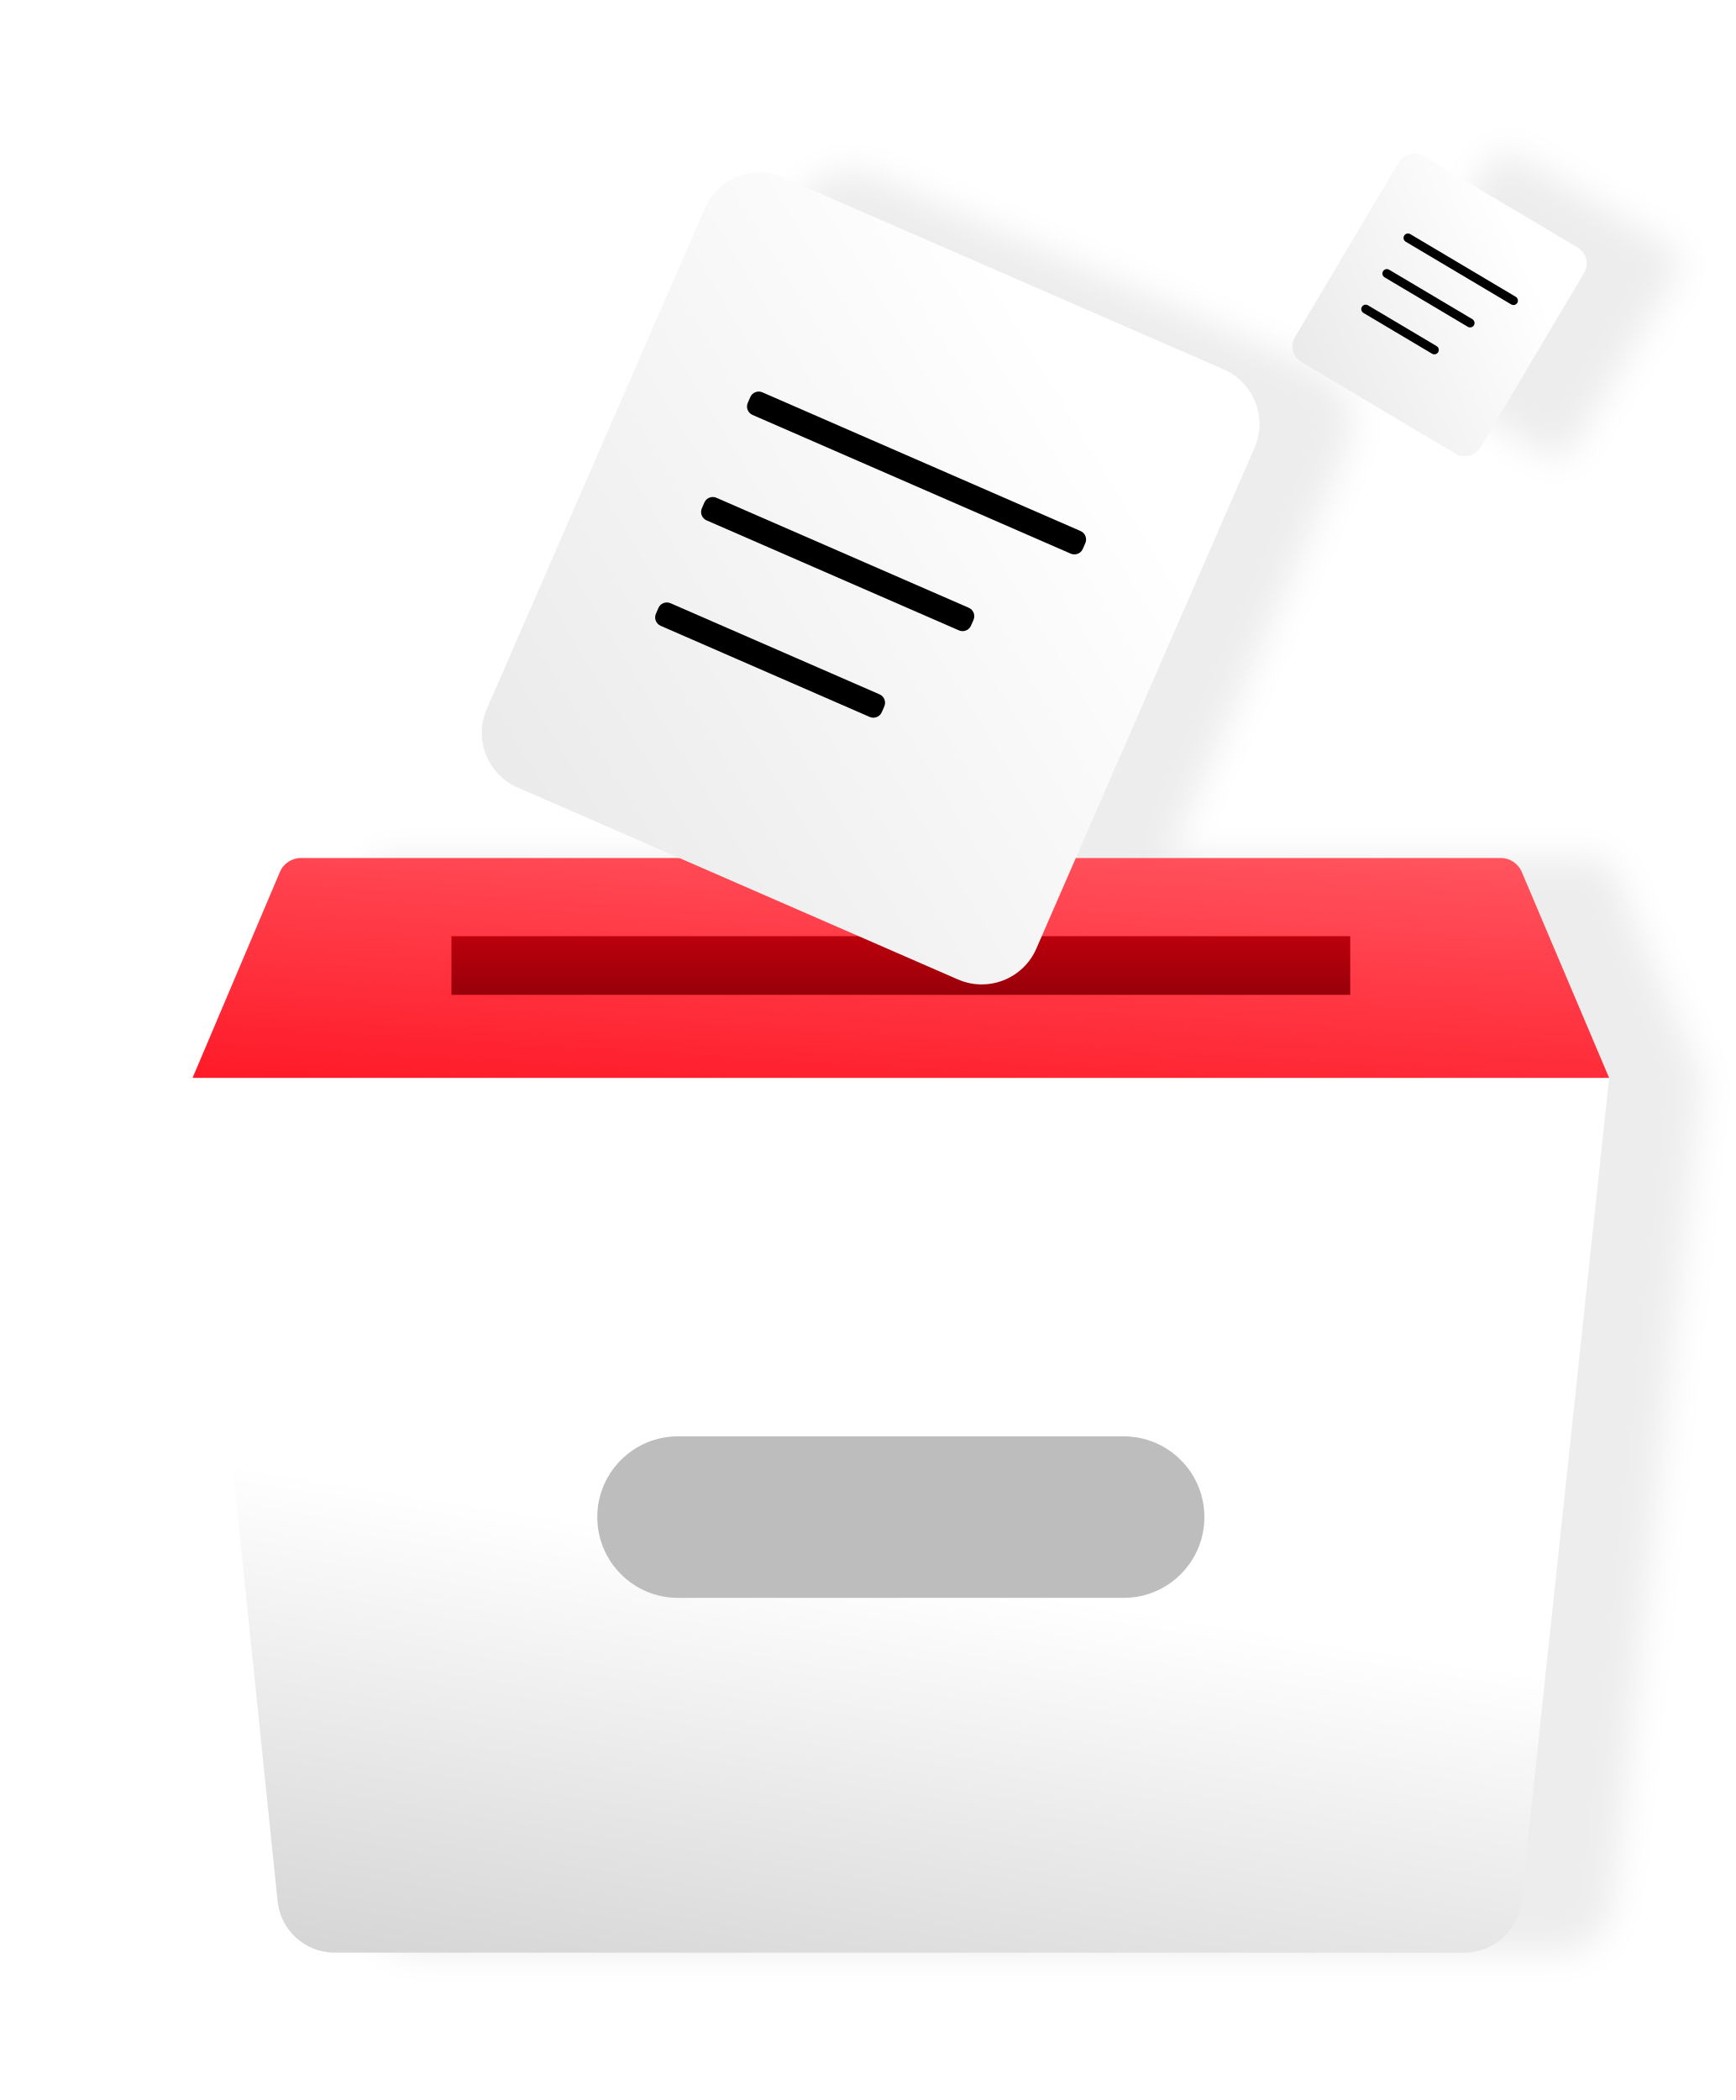
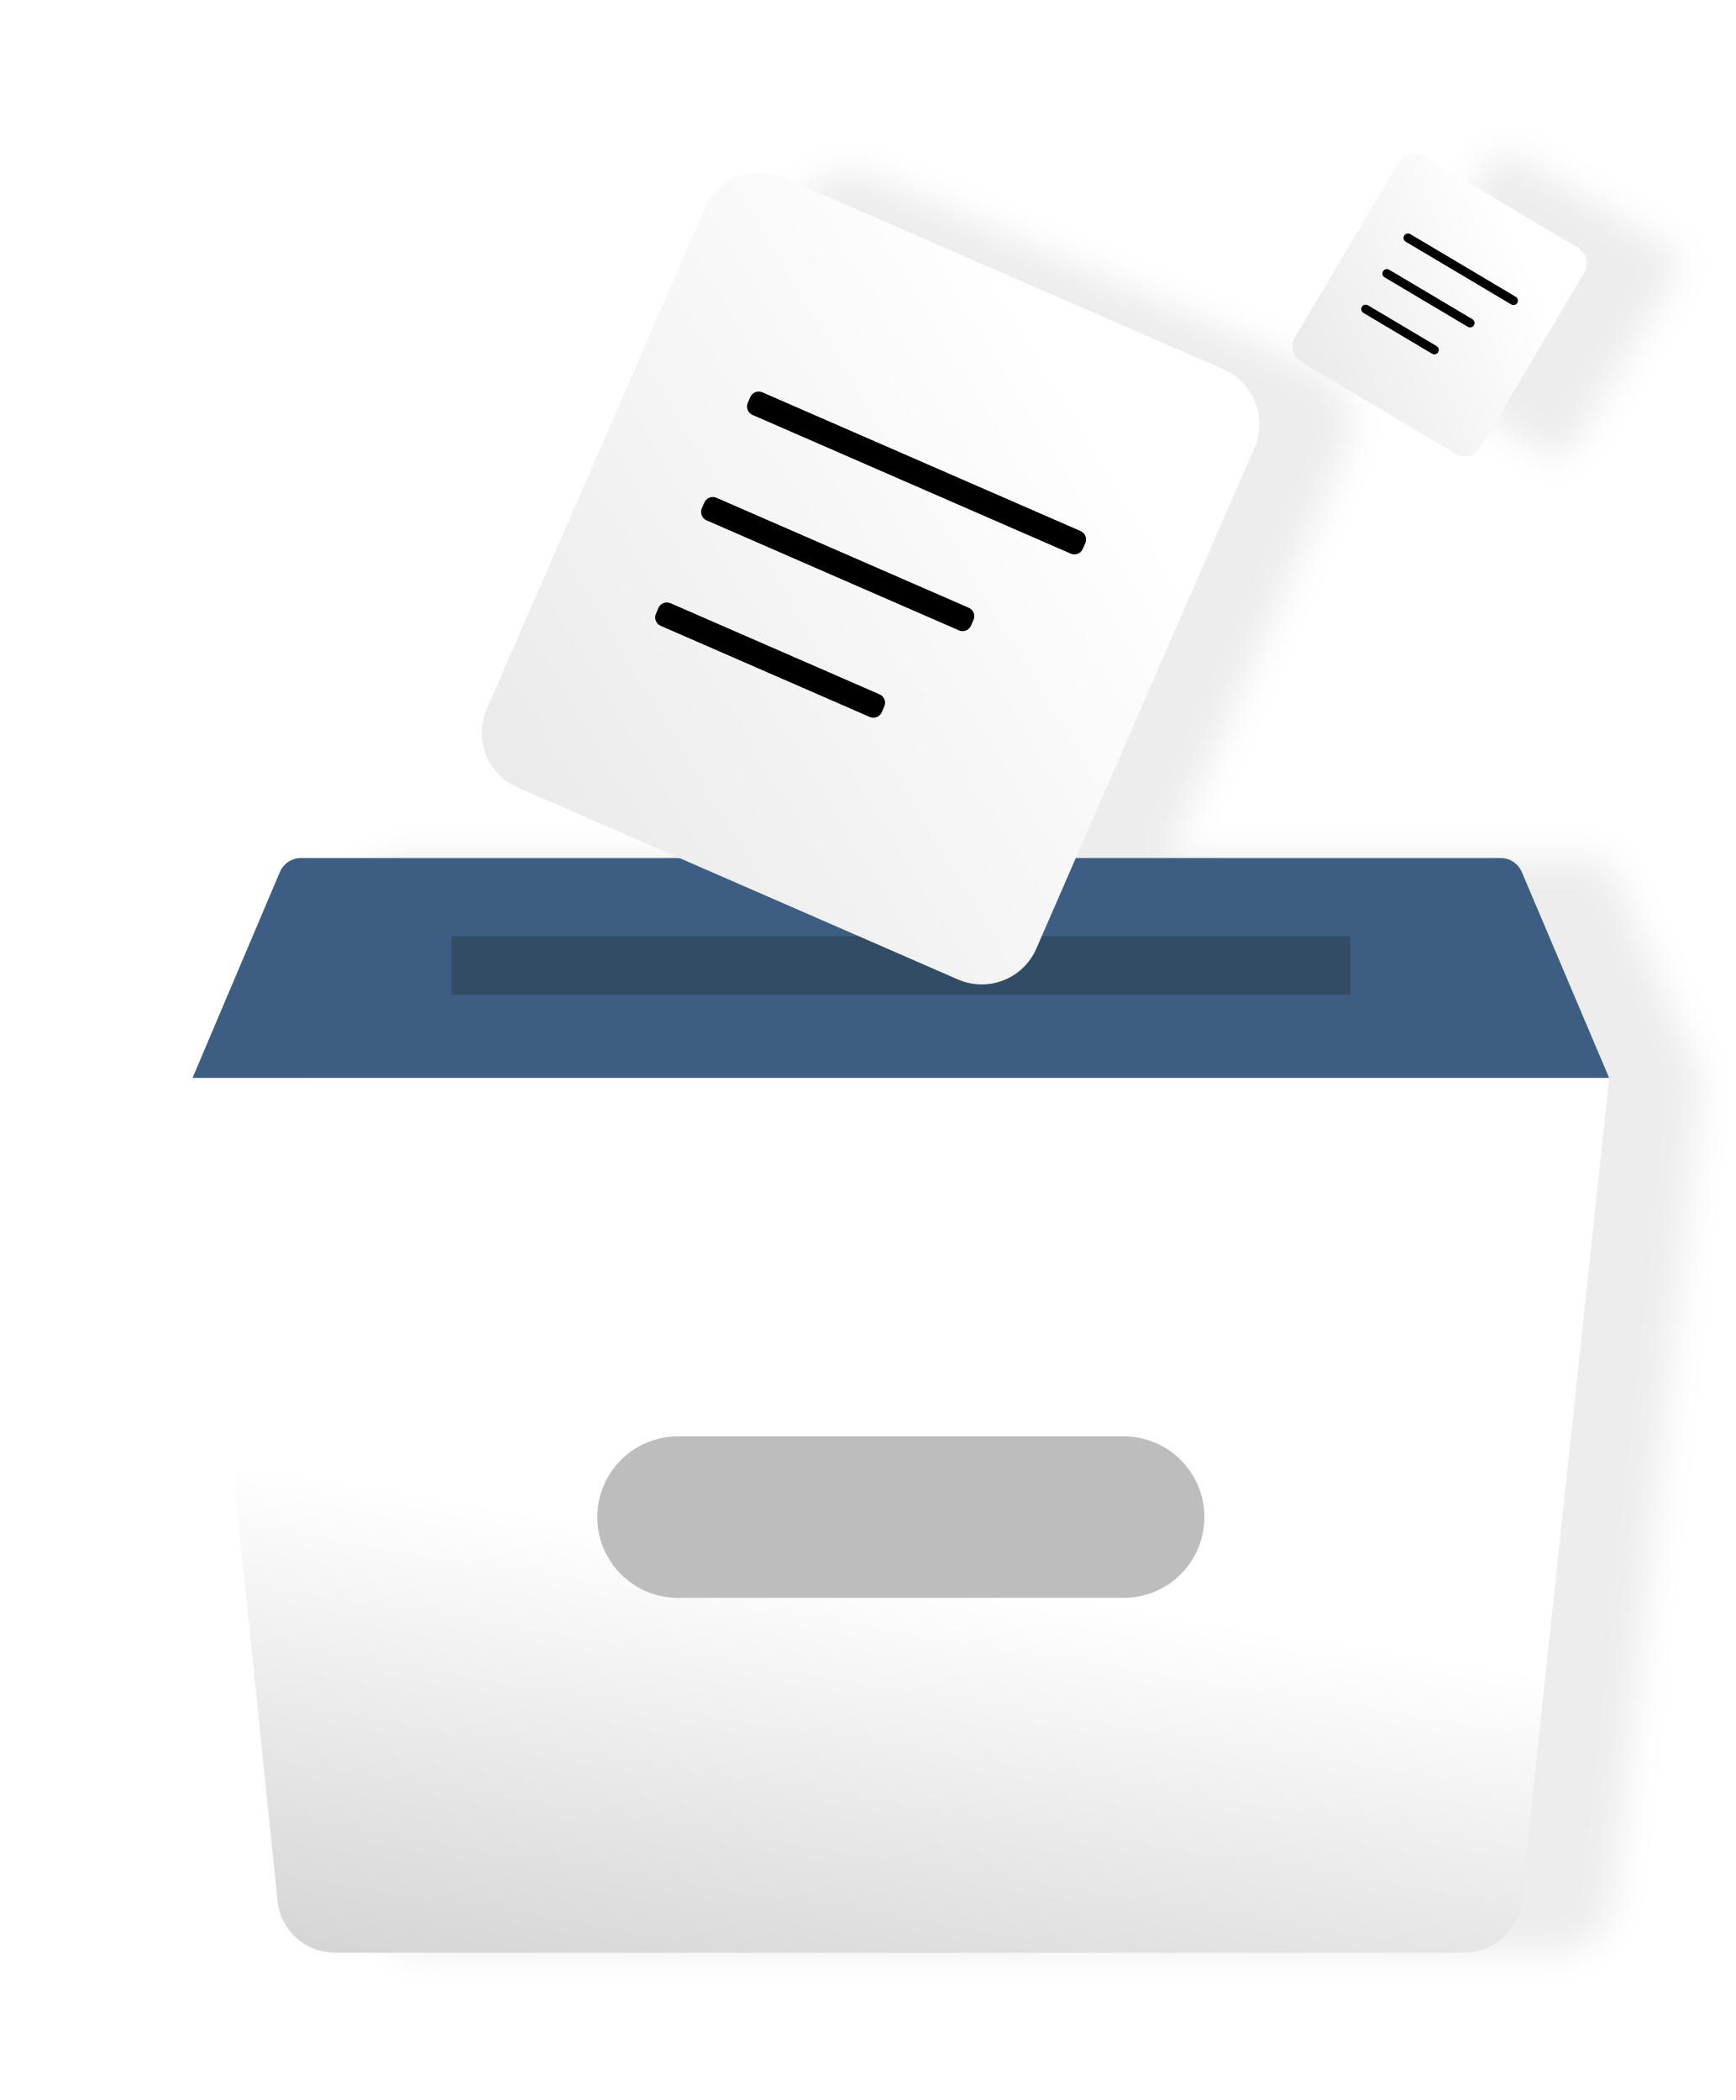
<svg xmlns="http://www.w3.org/2000/svg" width="757" height="916" viewBox="0 0 757 916" fill="none">
  <g filter="url(#filter0_d_346_1747)">
    <path d="M84 470.174H702L663.692 829.376C662.337 842.085 651.614 851.725 638.833 851.725H145.97C133.158 851.725 122.419 842.038 121.102 829.294L84 470.174Z" fill="url(#paint0_linear_346_1747)" />
    <path d="M122.106 380.348C123.673 376.653 127.298 374.253 131.312 374.253H654.688C658.702 374.253 662.327 376.653 663.894 380.348L702 470.174H84L122.106 380.348Z" fill="url(#paint1_linear_346_1747)" />
    <path d="M589.055 433.938H196.945V408.359H589.055L589.055 433.938Z" fill="url(#paint2_linear_346_1747)" />
    <rect x="260.572" y="626.517" width="264.857" height="70.458" rx="35.229" fill="#BDBDBD" />
    <rect width="261.55" height="290.263" rx="26" transform="matrix(0.916707 0.399561 -0.399392 0.91678 317.899 67)" fill="url(#paint3_linear_346_1747)" />
    <rect width="159.438" height="10.751" rx="4" transform="matrix(0.916707 0.399561 -0.399392 0.91678 328.922 169.532)" fill="black" />
    <rect width="128.088" height="10.751" rx="4" transform="matrix(0.916707 0.399561 -0.399392 0.91678 308.885 215.526)" fill="black" />
    <rect width="107.486" height="10.751" rx="4" transform="matrix(0.916707 0.399561 -0.399392 0.91678 288.848 261.52)" fill="black" />
    <rect width="94.171" height="104.503" rx="8" transform="matrix(0.859701 0.510798 -0.510609 0.859813 614.241 64)" fill="url(#paint4_linear_346_1747)" />
    <rect width="57.405" height="3.87" rx="1.935" transform="matrix(0.859701 0.510798 -0.510609 0.859813 613.575 101.122)" fill="black" />
    <rect width="46.118" height="3.87" rx="1.935" transform="matrix(0.859701 0.510798 -0.510609 0.859813 604.352 116.653)" fill="black" />
    <rect width="38.7" height="3.87" rx="1.935" transform="matrix(0.859701 0.510798 -0.510609 0.859813 595.13 132.183)" fill="black" />
  </g>
  <defs>
    <filter id="filter0_d_346_1747" x="84" y="51.963" width="673" height="814.762" filterUnits="userSpaceOnUse" color-interpolation-filters="sRGB">
      <feFlood flood-opacity="0" result="BackgroundImageFix" />
      <feColorMatrix in="SourceAlpha" type="matrix" values="0 0 0 0 0 0 0 0 0 0 0 0 0 0 0 0 0 0 127 0" result="hardAlpha" />
      <feOffset dx="40" />
      <feGaussianBlur stdDeviation="7.5" />
      <feColorMatrix type="matrix" values="0 0 0 0 0 0 0 0 0 0 0 0 0 0 0 0 0 0 0.07 0" />
      <feBlend mode="normal" in2="BackgroundImageFix" result="effect1_dropShadow_346_1747" />
      <feBlend mode="normal" in="SourceGraphic" in2="effect1_dropShadow_346_1747" result="shape" />
    </filter>
    <linearGradient id="paint0_linear_346_1747" x1="429.228" y1="690.791" x2="368.463" y2="1067.01" gradientUnits="userSpaceOnUse">
      <stop stop-color="white" />
      <stop offset="0.645" stop-color="#CDCDCD" />
    </linearGradient>
    <linearGradient id="paint1_linear_346_1747" x1="282.186" y1="335.885" x2="262.997" y2="644.962" gradientUnits="userSpaceOnUse">
-       <stop stop-color="#FF5B65" />
-       <stop offset="0.529" stop-color="#FF1221" />
-       <stop offset="1" stop-color="#9B000A" />
+       <stop stop-color="#3D5D83" />
+       <stop offset="0.529" stop-color="#3D5D83" />
+       <stop offset="1" stop-color="#3D5D83" />
    </linearGradient>
    <linearGradient id="paint2_linear_346_1747" x1="393" y1="433.938" x2="393" y2="408.359" gradientUnits="userSpaceOnUse">
-       <stop stop-color="#98000A" />
-       <stop offset="1" stop-color="#BB000C" />
+       <stop stop-color="#324c66" />
+       <stop offset="1" stop-color="#324c66" />
    </linearGradient>
    <linearGradient id="paint3_linear_346_1747" x1="130.775" y1="0" x2="-67.224" y2="281.272" gradientUnits="userSpaceOnUse">
      <stop stop-color="white" />
      <stop offset="0.986" stop-color="#E8E8E8" />
    </linearGradient>
    <linearGradient id="paint4_linear_346_1747" x1="47.085" y1="0" x2="-24.199" y2="101.27" gradientUnits="userSpaceOnUse">
      <stop stop-color="white" />
      <stop offset="0.986" stop-color="#E8E8E8" />
    </linearGradient>
  </defs>
</svg>
